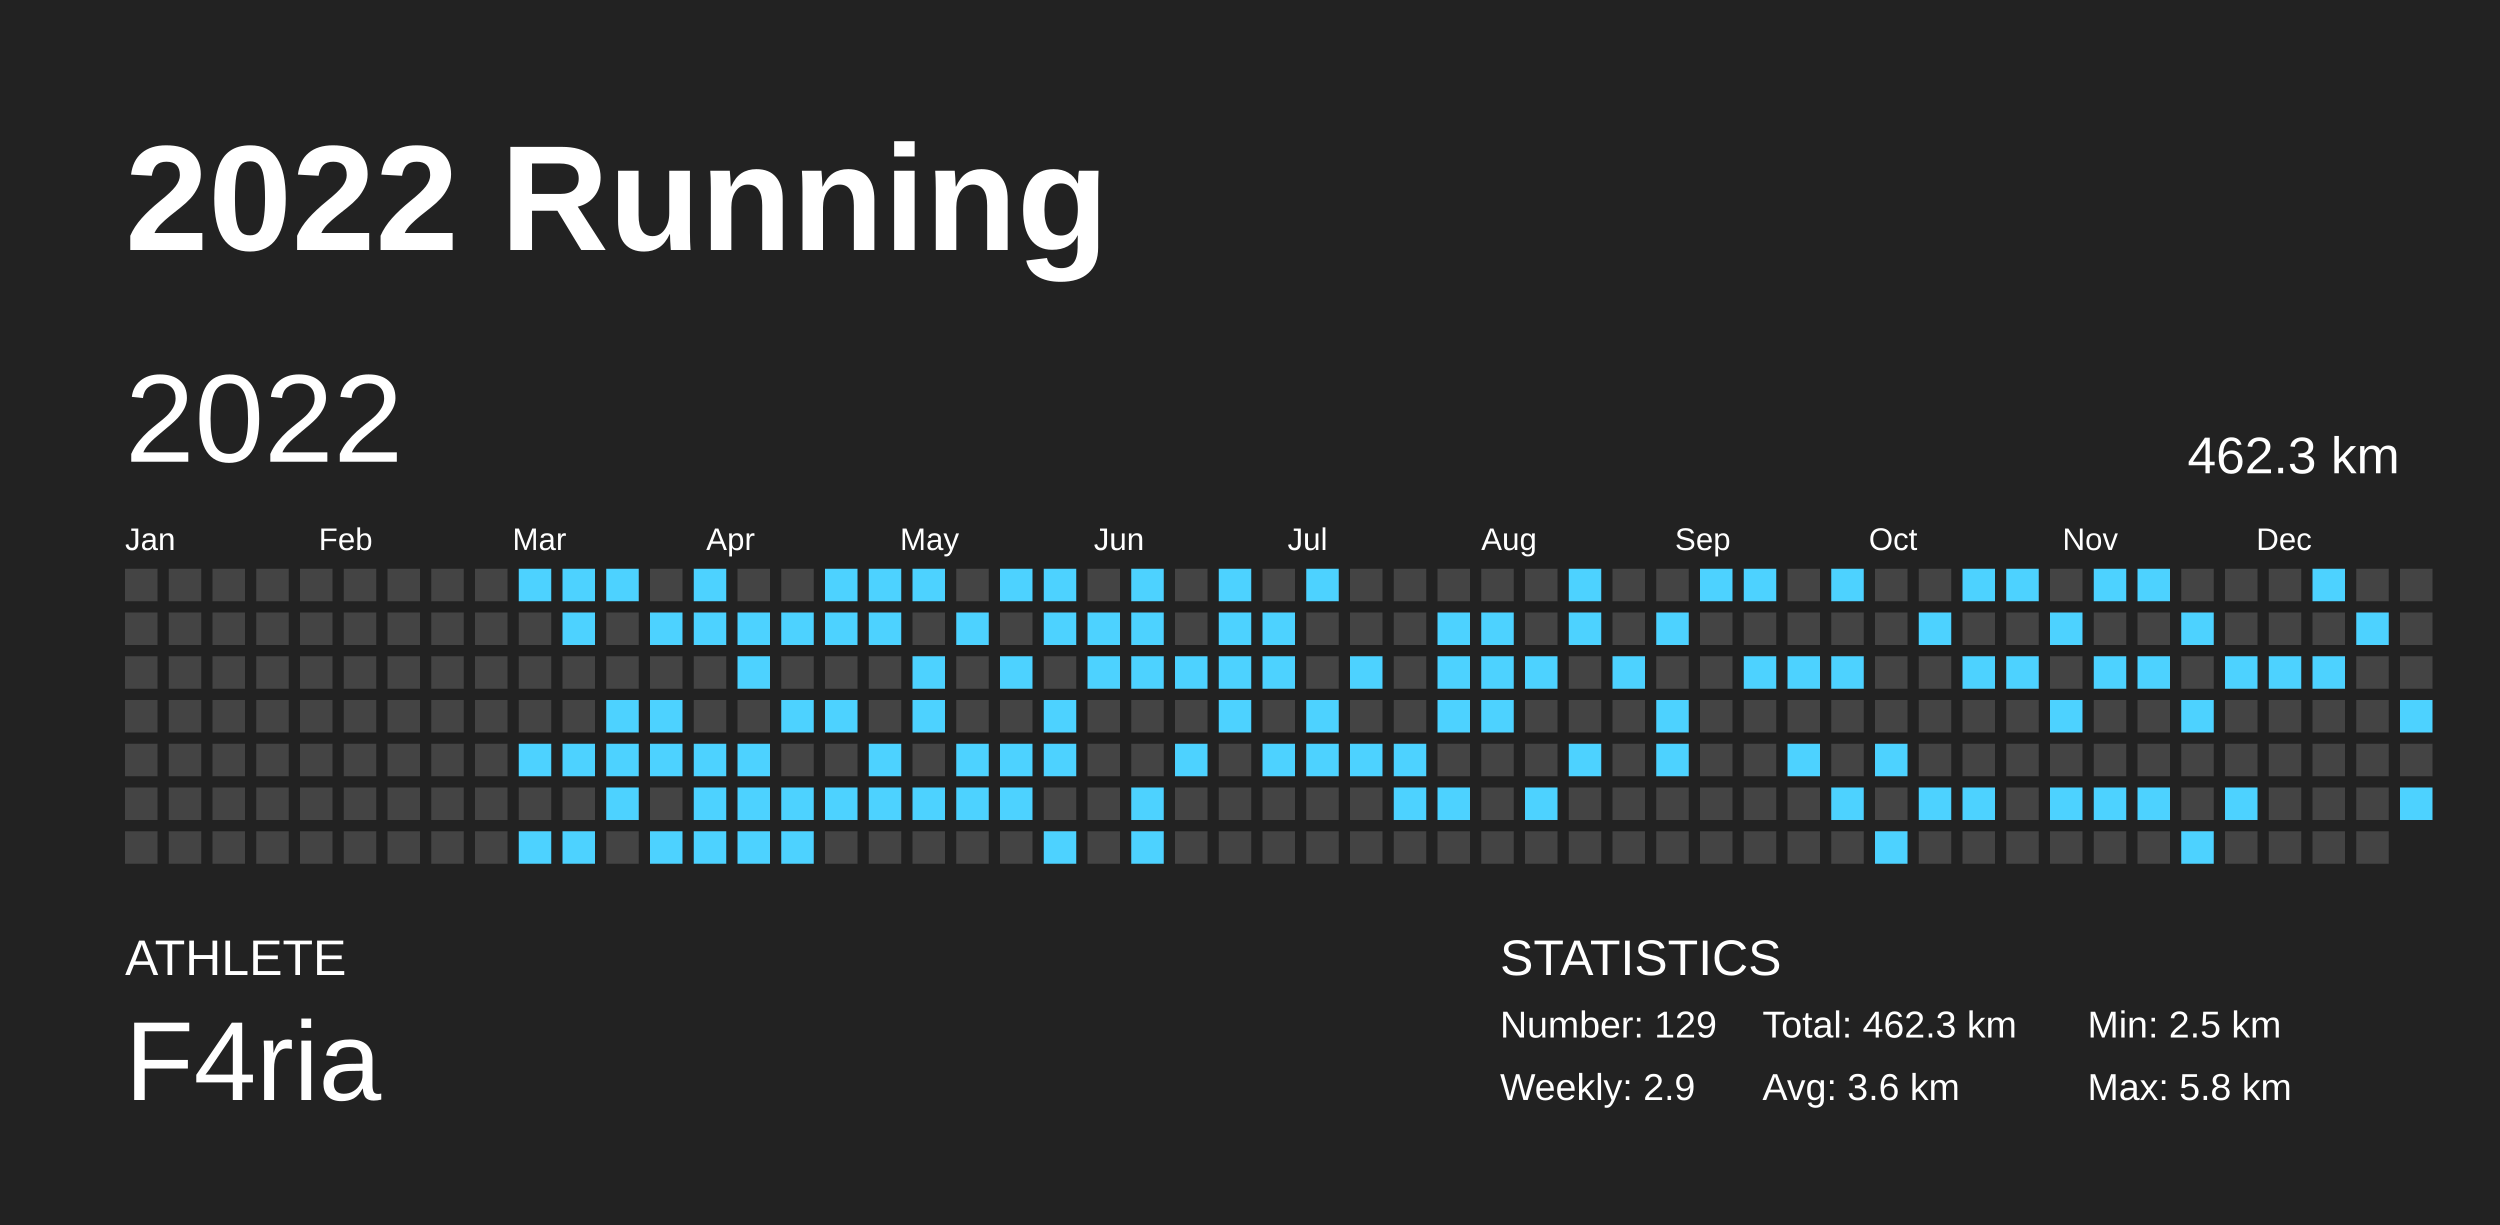
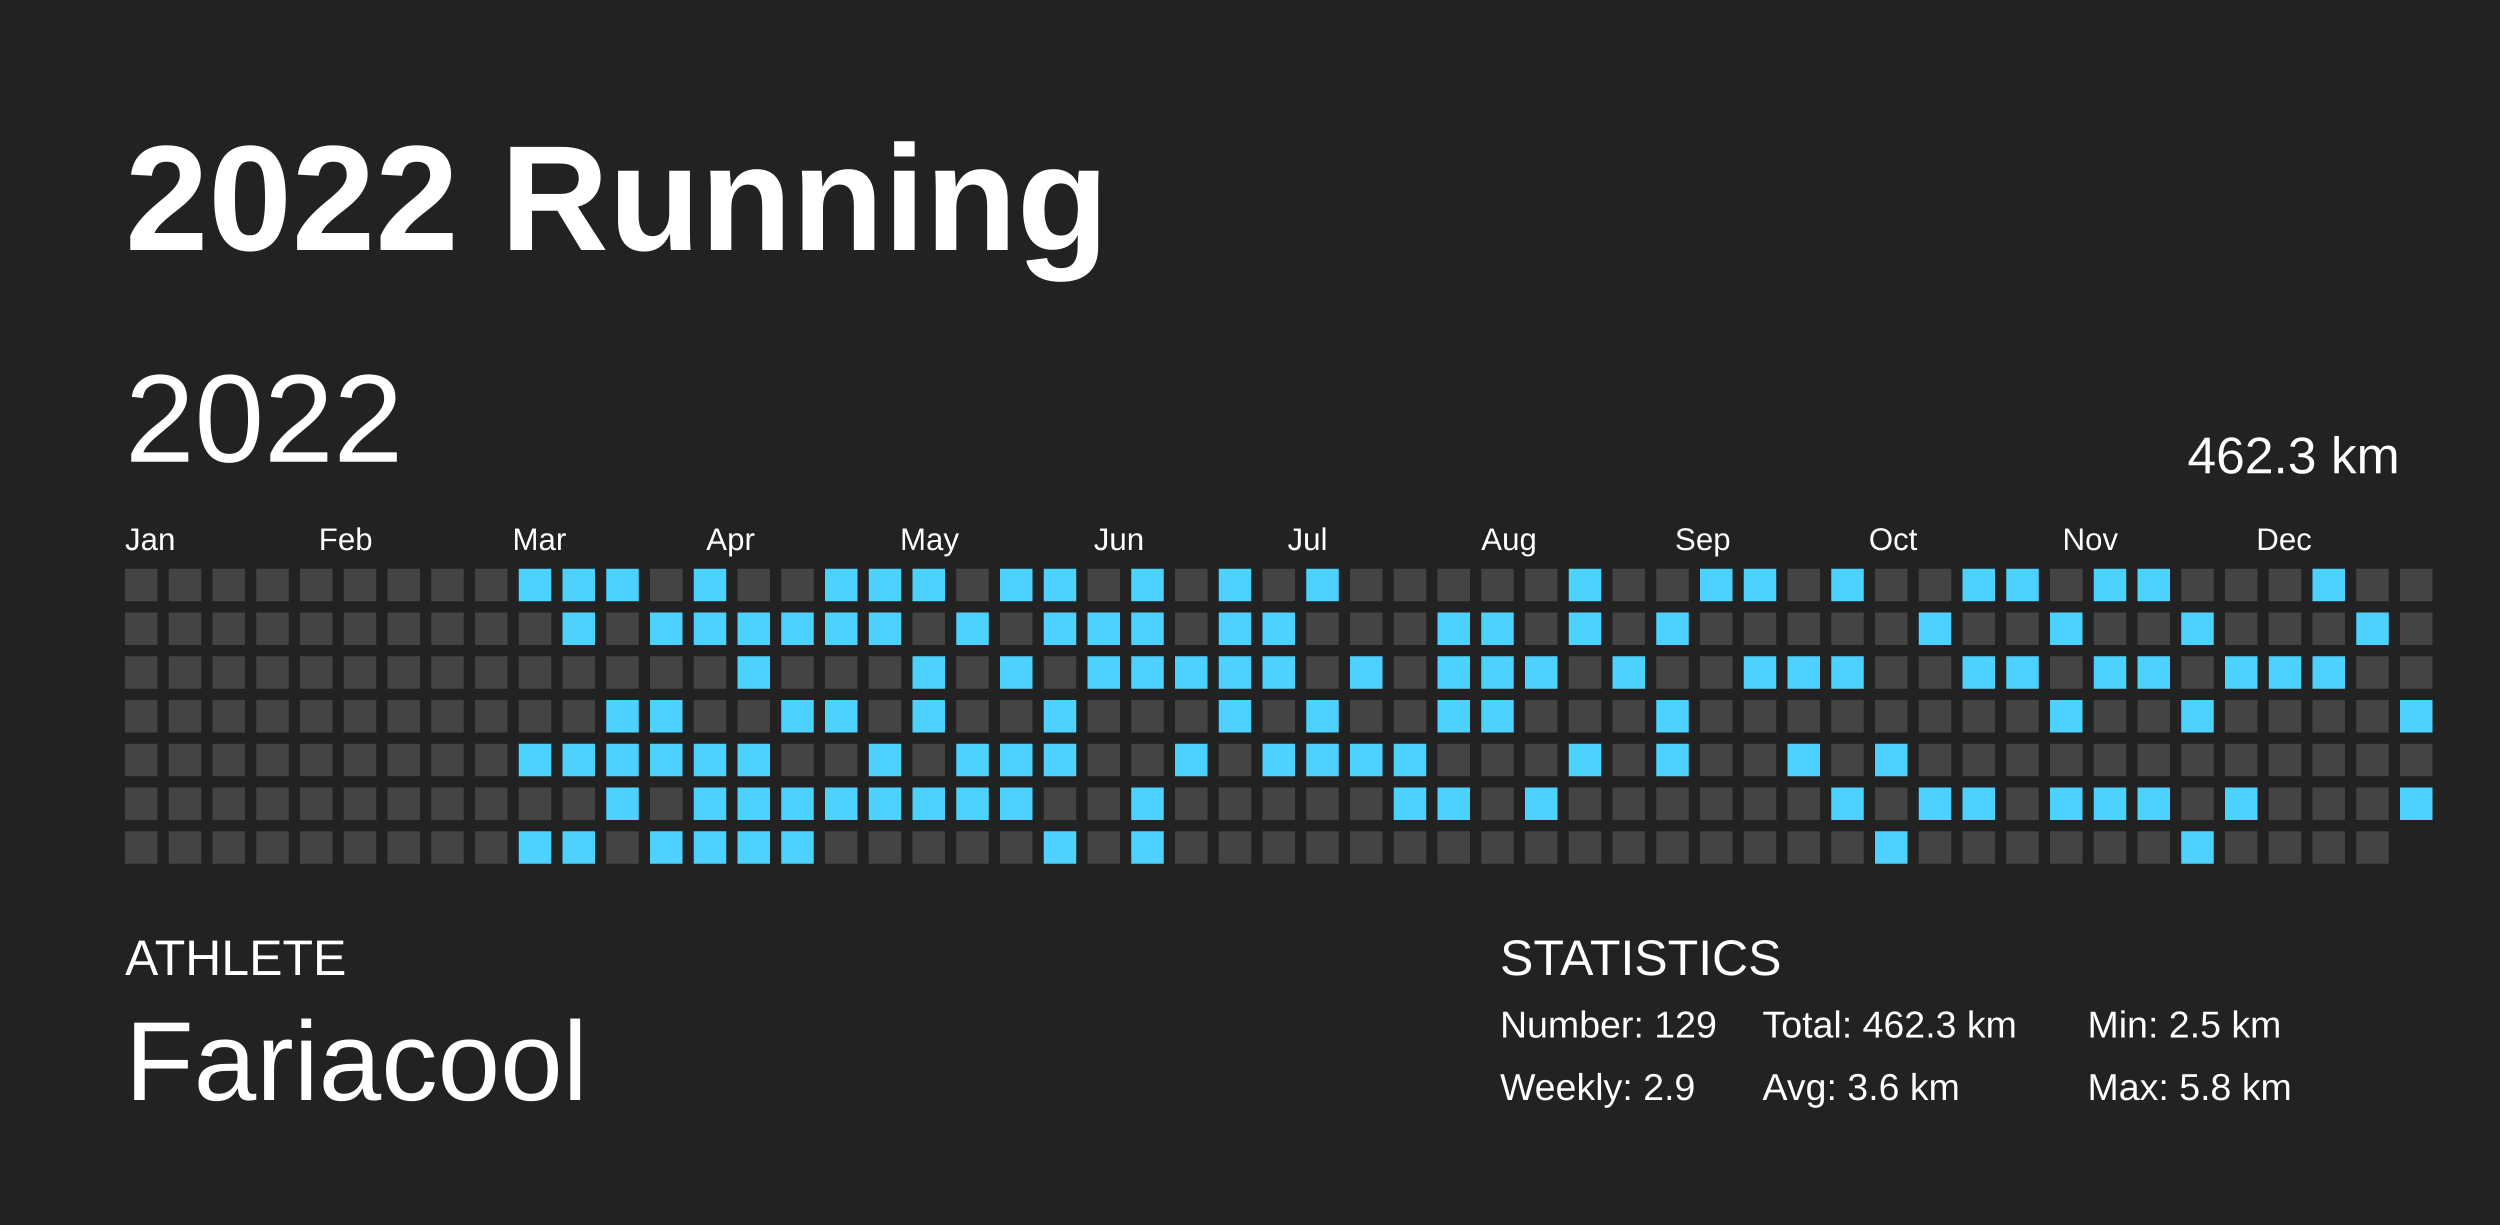
<svg xmlns="http://www.w3.org/2000/svg" baseProfile="full" height="98mm" version="1.1" viewBox="0,0,200,98" width="200mm">
  <defs />
  <rect fill="#222222" height="98" width="200" x="0" y="0" />
  <text fill="#FFFFFF" style="font-size:12px; font-family:Arial; font-weight:bold;" x="10" y="20">2022 Running</text>
  <text fill="#FFFFFF" style="font-size:4px; font-family:Arial" x="10" y="78">ATHLETE</text>
-   <text fill="#FFFFFF" style="font-size:9px; font-family:Arial" x="10" y="88">F4ria</text>
+   <text fill="#FFFFFF" style="font-size:9px; font-family:Arial" x="10" y="88">Fariacool</text>
  <text fill="#FFFFFF" style="font-size:4px; font-family:Arial" x="120" y="78">STATISTICS</text>
  <text fill="#FFFFFF" style="font-size:3px; font-family:Arial" x="120" y="83">Number: 129</text>
  <text fill="#FFFFFF" style="font-size:3px; font-family:Arial" x="120" y="88">Weekly: 2.9</text>
  <text fill="#FFFFFF" style="font-size:3px; font-family:Arial" x="141" y="83">Total: 462.3 km</text>
  <text fill="#FFFFFF" style="font-size:3px; font-family:Arial" x="141" y="88">Avg: 3.6 km</text>
  <text fill="#FFFFFF" style="font-size:3px; font-family:Arial" x="167" y="83">Min: 2.5 km</text>
  <text fill="#FFFFFF" style="font-size:3px; font-family:Arial" x="167" y="88">Max: 5.8 km</text>
  <text dominant-baseline="hanging" fill="#FFFFFF" style="font-size:10.0px; font-family:Arial;" x="10" y="30">2022</text>
  <text dominant-baseline="hanging" fill="#FFFFFF" style="font-size:4.125px; font-family:Arial;" x="175" y="35">462.3 km</text>
  <text fill="#FFFFFF" style="font-size:2.5px; font-family:Arial" x="10.0" y="44">Jan</text>
  <text fill="#FFFFFF" style="font-size:2.5px; font-family:Arial" x="25.5" y="44">Feb</text>
  <text fill="#FFFFFF" style="font-size:2.5px; font-family:Arial" x="41.0" y="44">Mar</text>
  <text fill="#FFFFFF" style="font-size:2.5px; font-family:Arial" x="56.5" y="44">Apr</text>
  <text fill="#FFFFFF" style="font-size:2.5px; font-family:Arial" x="72.0" y="44">May</text>
  <text fill="#FFFFFF" style="font-size:2.5px; font-family:Arial" x="87.5" y="44">Jun</text>
  <text fill="#FFFFFF" style="font-size:2.5px; font-family:Arial" x="103.0" y="44">Jul</text>
  <text fill="#FFFFFF" style="font-size:2.5px; font-family:Arial" x="118.5" y="44">Aug</text>
  <text fill="#FFFFFF" style="font-size:2.5px; font-family:Arial" x="134.0" y="44">Sep</text>
  <text fill="#FFFFFF" style="font-size:2.5px; font-family:Arial" x="149.5" y="44">Oct</text>
  <text fill="#FFFFFF" style="font-size:2.5px; font-family:Arial" x="165.0" y="44">Nov</text>
  <text fill="#FFFFFF" style="font-size:2.5px; font-family:Arial" x="180.5" y="44">Dec</text>
  <rect fill="#444444" height="2.6" width="2.6" x="10.0" y="45.5" />
  <rect fill="#444444" height="2.6" width="2.6" x="10.0" y="49.0" />
  <rect fill="#444444" height="2.6" width="2.6" x="10.0" y="52.5" />
  <rect fill="#444444" height="2.6" width="2.6" x="10.0" y="56.0" />
  <rect fill="#444444" height="2.6" width="2.6" x="10.0" y="59.5" />
  <rect fill="#444444" height="2.6" width="2.6" x="10.0" y="63.0" />
  <rect fill="#444444" height="2.6" width="2.6" x="10.0" y="66.5" />
  <rect fill="#444444" height="2.6" width="2.6" x="13.5" y="45.5" />
  <rect fill="#444444" height="2.6" width="2.6" x="13.5" y="49.0" />
  <rect fill="#444444" height="2.6" width="2.6" x="13.5" y="52.5" />
  <rect fill="#444444" height="2.6" width="2.6" x="13.5" y="56.0" />
  <rect fill="#444444" height="2.6" width="2.6" x="13.5" y="59.5" />
  <rect fill="#444444" height="2.6" width="2.6" x="13.5" y="63.0" />
  <rect fill="#444444" height="2.6" width="2.6" x="13.5" y="66.5" />
  <rect fill="#444444" height="2.6" width="2.6" x="17.0" y="45.5" />
  <rect fill="#444444" height="2.6" width="2.6" x="17.0" y="49.0" />
  <rect fill="#444444" height="2.6" width="2.6" x="17.0" y="52.5" />
  <rect fill="#444444" height="2.6" width="2.6" x="17.0" y="56.0" />
  <rect fill="#444444" height="2.6" width="2.6" x="17.0" y="59.5" />
  <rect fill="#444444" height="2.6" width="2.6" x="17.0" y="63.0" />
  <rect fill="#444444" height="2.6" width="2.6" x="17.0" y="66.5" />
  <rect fill="#444444" height="2.6" width="2.6" x="20.5" y="45.5" />
  <rect fill="#444444" height="2.6" width="2.6" x="20.5" y="49.0" />
  <rect fill="#444444" height="2.6" width="2.6" x="20.5" y="52.5" />
  <rect fill="#444444" height="2.6" width="2.6" x="20.5" y="56.0" />
  <rect fill="#444444" height="2.6" width="2.6" x="20.5" y="59.5" />
  <rect fill="#444444" height="2.6" width="2.6" x="20.5" y="63.0" />
  <rect fill="#444444" height="2.6" width="2.6" x="20.5" y="66.5" />
  <rect fill="#444444" height="2.6" width="2.6" x="24.0" y="45.5" />
  <rect fill="#444444" height="2.6" width="2.6" x="24.0" y="49.0" />
  <rect fill="#444444" height="2.6" width="2.6" x="24.0" y="52.5" />
  <rect fill="#444444" height="2.6" width="2.6" x="24.0" y="56.0" />
  <rect fill="#444444" height="2.6" width="2.6" x="24.0" y="59.5" />
  <rect fill="#444444" height="2.6" width="2.6" x="24.0" y="63.0" />
  <rect fill="#444444" height="2.6" width="2.6" x="24.0" y="66.5" />
  <rect fill="#444444" height="2.6" width="2.6" x="27.5" y="45.5" />
  <rect fill="#444444" height="2.6" width="2.6" x="27.5" y="49.0" />
  <rect fill="#444444" height="2.6" width="2.6" x="27.5" y="52.5" />
  <rect fill="#444444" height="2.6" width="2.6" x="27.5" y="56.0" />
  <rect fill="#444444" height="2.6" width="2.6" x="27.5" y="59.5" />
  <rect fill="#444444" height="2.6" width="2.6" x="27.5" y="63.0" />
  <rect fill="#444444" height="2.6" width="2.6" x="27.5" y="66.5" />
  <rect fill="#444444" height="2.6" width="2.6" x="31.0" y="45.5" />
  <rect fill="#444444" height="2.6" width="2.6" x="31.0" y="49.0" />
  <rect fill="#444444" height="2.6" width="2.6" x="31.0" y="52.5" />
  <rect fill="#444444" height="2.6" width="2.6" x="31.0" y="56.0" />
  <rect fill="#444444" height="2.6" width="2.6" x="31.0" y="59.5" />
  <rect fill="#444444" height="2.6" width="2.6" x="31.0" y="63.0" />
  <rect fill="#444444" height="2.6" width="2.6" x="31.0" y="66.5" />
  <rect fill="#444444" height="2.6" width="2.6" x="34.5" y="45.5" />
  <rect fill="#444444" height="2.6" width="2.6" x="34.5" y="49.0" />
  <rect fill="#444444" height="2.6" width="2.6" x="34.5" y="52.5" />
  <rect fill="#444444" height="2.6" width="2.6" x="34.5" y="56.0" />
  <rect fill="#444444" height="2.6" width="2.6" x="34.5" y="59.5" />
  <rect fill="#444444" height="2.6" width="2.6" x="34.5" y="63.0" />
  <rect fill="#444444" height="2.6" width="2.6" x="34.5" y="66.5" />
  <rect fill="#444444" height="2.6" width="2.6" x="38.0" y="45.5" />
  <rect fill="#444444" height="2.6" width="2.6" x="38.0" y="49.0" />
  <rect fill="#444444" height="2.6" width="2.6" x="38.0" y="52.5" />
  <rect fill="#444444" height="2.6" width="2.6" x="38.0" y="56.0" />
  <rect fill="#444444" height="2.6" width="2.6" x="38.0" y="59.5" />
  <rect fill="#444444" height="2.6" width="2.6" x="38.0" y="63.0" />
  <rect fill="#444444" height="2.6" width="2.6" x="38.0" y="66.5" />
  <rect fill="#4dd2ff" height="2.6" width="2.6" x="41.5" y="45.5" />
  <rect fill="#444444" height="2.6" width="2.6" x="41.5" y="49.0" />
  <rect fill="#444444" height="2.6" width="2.6" x="41.5" y="52.5" />
  <rect fill="#444444" height="2.6" width="2.6" x="41.5" y="56.0" />
  <rect fill="#4dd2ff" height="2.6" width="2.6" x="41.5" y="59.5" />
  <rect fill="#444444" height="2.6" width="2.6" x="41.5" y="63.0" />
  <rect fill="#4dd2ff" height="2.6" width="2.6" x="41.5" y="66.5" />
  <rect fill="#4dd2ff" height="2.6" width="2.6" x="45.0" y="45.5" />
  <rect fill="#4dd2ff" height="2.6" width="2.6" x="45.0" y="49.0" />
  <rect fill="#444444" height="2.6" width="2.6" x="45.0" y="52.5" />
  <rect fill="#444444" height="2.6" width="2.6" x="45.0" y="56.0" />
  <rect fill="#4dd2ff" height="2.6" width="2.6" x="45.0" y="59.5" />
  <rect fill="#444444" height="2.6" width="2.6" x="45.0" y="63.0" />
  <rect fill="#4dd2ff" height="2.6" width="2.6" x="45.0" y="66.5" />
  <rect fill="#4dd2ff" height="2.6" width="2.6" x="48.5" y="45.5" />
  <rect fill="#444444" height="2.6" width="2.6" x="48.5" y="49.0" />
  <rect fill="#444444" height="2.6" width="2.6" x="48.5" y="52.5" />
  <rect fill="#4dd2ff" height="2.6" width="2.6" x="48.5" y="56.0" />
  <rect fill="#4dd2ff" height="2.6" width="2.6" x="48.5" y="59.5" />
  <rect fill="#4dd2ff" height="2.6" width="2.6" x="48.5" y="63.0" />
  <rect fill="#444444" height="2.6" width="2.6" x="48.5" y="66.5" />
  <rect fill="#444444" height="2.6" width="2.6" x="52.0" y="45.5" />
  <rect fill="#4dd2ff" height="2.6" width="2.6" x="52.0" y="49.0" />
  <rect fill="#444444" height="2.6" width="2.6" x="52.0" y="52.5" />
  <rect fill="#4dd2ff" height="2.6" width="2.6" x="52.0" y="56.0" />
  <rect fill="#4dd2ff" height="2.6" width="2.6" x="52.0" y="59.5" />
  <rect fill="#444444" height="2.6" width="2.6" x="52.0" y="63.0" />
  <rect fill="#4dd2ff" height="2.6" width="2.6" x="52.0" y="66.5" />
  <rect fill="#4dd2ff" height="2.6" width="2.6" x="55.5" y="45.5" />
  <rect fill="#4dd2ff" height="2.6" width="2.6" x="55.5" y="49.0" />
  <rect fill="#444444" height="2.6" width="2.6" x="55.5" y="52.5" />
  <rect fill="#444444" height="2.6" width="2.6" x="55.5" y="56.0" />
  <rect fill="#4dd2ff" height="2.6" width="2.6" x="55.5" y="59.5" />
  <rect fill="#4dd2ff" height="2.6" width="2.6" x="55.5" y="63.0" />
  <rect fill="#4dd2ff" height="2.6" width="2.6" x="55.5" y="66.5" />
  <rect fill="#444444" height="2.6" width="2.6" x="59.0" y="45.5" />
  <rect fill="#4dd2ff" height="2.6" width="2.6" x="59.0" y="49.0" />
  <rect fill="#4dd2ff" height="2.6" width="2.6" x="59.0" y="52.5" />
  <rect fill="#444444" height="2.6" width="2.6" x="59.0" y="56.0" />
  <rect fill="#4dd2ff" height="2.6" width="2.6" x="59.0" y="59.5" />
  <rect fill="#4dd2ff" height="2.6" width="2.6" x="59.0" y="63.0" />
  <rect fill="#4dd2ff" height="2.6" width="2.6" x="59.0" y="66.5" />
  <rect fill="#444444" height="2.6" width="2.6" x="62.5" y="45.5" />
  <rect fill="#4dd2ff" height="2.6" width="2.6" x="62.5" y="49.0" />
  <rect fill="#444444" height="2.6" width="2.6" x="62.5" y="52.5" />
  <rect fill="#4dd2ff" height="2.6" width="2.6" x="62.5" y="56.0" />
  <rect fill="#444444" height="2.6" width="2.6" x="62.5" y="59.5" />
  <rect fill="#4dd2ff" height="2.6" width="2.6" x="62.5" y="63.0" />
  <rect fill="#4dd2ff" height="2.6" width="2.6" x="62.5" y="66.5" />
  <rect fill="#4dd2ff" height="2.6" width="2.6" x="66.0" y="45.5" />
  <rect fill="#4dd2ff" height="2.6" width="2.6" x="66.0" y="49.0" />
  <rect fill="#444444" height="2.6" width="2.6" x="66.0" y="52.5" />
  <rect fill="#4dd2ff" height="2.6" width="2.6" x="66.0" y="56.0" />
  <rect fill="#444444" height="2.6" width="2.6" x="66.0" y="59.5" />
  <rect fill="#4dd2ff" height="2.6" width="2.6" x="66.0" y="63.0" />
  <rect fill="#444444" height="2.6" width="2.6" x="66.0" y="66.5" />
  <rect fill="#4dd2ff" height="2.6" width="2.6" x="69.5" y="45.5" />
  <rect fill="#4dd2ff" height="2.6" width="2.6" x="69.5" y="49.0" />
  <rect fill="#444444" height="2.6" width="2.6" x="69.5" y="52.5" />
  <rect fill="#444444" height="2.6" width="2.6" x="69.5" y="56.0" />
  <rect fill="#4dd2ff" height="2.6" width="2.6" x="69.5" y="59.5" />
  <rect fill="#4dd2ff" height="2.6" width="2.6" x="69.5" y="63.0" />
  <rect fill="#444444" height="2.6" width="2.6" x="69.5" y="66.5" />
  <rect fill="#4dd2ff" height="2.6" width="2.6" x="73.0" y="45.5" />
  <rect fill="#444444" height="2.6" width="2.6" x="73.0" y="49.0" />
  <rect fill="#4dd2ff" height="2.6" width="2.6" x="73.0" y="52.5" />
  <rect fill="#4dd2ff" height="2.6" width="2.6" x="73.0" y="56.0" />
  <rect fill="#444444" height="2.6" width="2.6" x="73.0" y="59.5" />
  <rect fill="#4dd2ff" height="2.6" width="2.6" x="73.0" y="63.0" />
  <rect fill="#444444" height="2.6" width="2.6" x="73.0" y="66.5" />
  <rect fill="#444444" height="2.6" width="2.6" x="76.5" y="45.5" />
  <rect fill="#4dd2ff" height="2.6" width="2.6" x="76.5" y="49.0" />
  <rect fill="#444444" height="2.6" width="2.6" x="76.5" y="52.5" />
  <rect fill="#444444" height="2.6" width="2.6" x="76.5" y="56.0" />
  <rect fill="#4dd2ff" height="2.6" width="2.6" x="76.5" y="59.5" />
  <rect fill="#4dd2ff" height="2.6" width="2.6" x="76.5" y="63.0" />
  <rect fill="#444444" height="2.6" width="2.6" x="76.5" y="66.5" />
  <rect fill="#4dd2ff" height="2.6" width="2.6" x="80.0" y="45.5" />
  <rect fill="#444444" height="2.6" width="2.6" x="80.0" y="49.0" />
  <rect fill="#4dd2ff" height="2.6" width="2.6" x="80.0" y="52.5" />
  <rect fill="#444444" height="2.6" width="2.6" x="80.0" y="56.0" />
  <rect fill="#4dd2ff" height="2.6" width="2.6" x="80.0" y="59.5" />
  <rect fill="#4dd2ff" height="2.6" width="2.6" x="80.0" y="63.0" />
  <rect fill="#444444" height="2.6" width="2.6" x="80.0" y="66.5" />
  <rect fill="#4dd2ff" height="2.6" width="2.6" x="83.5" y="45.5" />
  <rect fill="#4dd2ff" height="2.6" width="2.6" x="83.5" y="49.0" />
  <rect fill="#444444" height="2.6" width="2.6" x="83.5" y="52.5" />
  <rect fill="#4dd2ff" height="2.6" width="2.6" x="83.5" y="56.0" />
  <rect fill="#4dd2ff" height="2.6" width="2.6" x="83.5" y="59.5" />
  <rect fill="#444444" height="2.6" width="2.6" x="83.5" y="63.0" />
  <rect fill="#4dd2ff" height="2.6" width="2.6" x="83.5" y="66.5" />
  <rect fill="#444444" height="2.6" width="2.6" x="87.0" y="45.5" />
  <rect fill="#4dd2ff" height="2.6" width="2.6" x="87.0" y="49.0" />
  <rect fill="#4dd2ff" height="2.6" width="2.6" x="87.0" y="52.5" />
  <rect fill="#444444" height="2.6" width="2.6" x="87.0" y="56.0" />
  <rect fill="#444444" height="2.6" width="2.6" x="87.0" y="59.5" />
  <rect fill="#444444" height="2.6" width="2.6" x="87.0" y="63.0" />
  <rect fill="#444444" height="2.6" width="2.6" x="87.0" y="66.5" />
  <rect fill="#4dd2ff" height="2.6" width="2.6" x="90.5" y="45.5" />
  <rect fill="#4dd2ff" height="2.6" width="2.6" x="90.5" y="49.0" />
  <rect fill="#4dd2ff" height="2.6" width="2.6" x="90.5" y="52.5" />
  <rect fill="#444444" height="2.6" width="2.6" x="90.5" y="56.0" />
  <rect fill="#444444" height="2.6" width="2.6" x="90.5" y="59.5" />
  <rect fill="#4dd2ff" height="2.6" width="2.6" x="90.5" y="63.0" />
  <rect fill="#4dd2ff" height="2.6" width="2.6" x="90.5" y="66.5" />
  <rect fill="#444444" height="2.6" width="2.6" x="94.0" y="45.5" />
  <rect fill="#444444" height="2.6" width="2.6" x="94.0" y="49.0" />
  <rect fill="#4dd2ff" height="2.6" width="2.6" x="94.0" y="52.5" />
  <rect fill="#444444" height="2.6" width="2.6" x="94.0" y="56.0" />
  <rect fill="#4dd2ff" height="2.6" width="2.6" x="94.0" y="59.5" />
  <rect fill="#444444" height="2.6" width="2.6" x="94.0" y="63.0" />
  <rect fill="#444444" height="2.6" width="2.6" x="94.0" y="66.5" />
  <rect fill="#4dd2ff" height="2.6" width="2.6" x="97.5" y="45.5" />
  <rect fill="#4dd2ff" height="2.6" width="2.6" x="97.5" y="49.0" />
  <rect fill="#4dd2ff" height="2.6" width="2.6" x="97.5" y="52.5" />
  <rect fill="#4dd2ff" height="2.6" width="2.6" x="97.5" y="56.0" />
  <rect fill="#444444" height="2.6" width="2.6" x="97.5" y="59.5" />
  <rect fill="#444444" height="2.6" width="2.6" x="97.5" y="63.0" />
  <rect fill="#444444" height="2.6" width="2.6" x="97.5" y="66.5" />
  <rect fill="#444444" height="2.6" width="2.6" x="101.0" y="45.5" />
  <rect fill="#4dd2ff" height="2.6" width="2.6" x="101.0" y="49.0" />
  <rect fill="#4dd2ff" height="2.6" width="2.6" x="101.0" y="52.5" />
  <rect fill="#444444" height="2.6" width="2.6" x="101.0" y="56.0" />
  <rect fill="#4dd2ff" height="2.6" width="2.6" x="101.0" y="59.5" />
  <rect fill="#444444" height="2.6" width="2.6" x="101.0" y="63.0" />
  <rect fill="#444444" height="2.6" width="2.6" x="101.0" y="66.5" />
  <rect fill="#4dd2ff" height="2.6" width="2.6" x="104.5" y="45.5" />
  <rect fill="#444444" height="2.6" width="2.6" x="104.5" y="49.0" />
  <rect fill="#444444" height="2.6" width="2.6" x="104.5" y="52.5" />
  <rect fill="#4dd2ff" height="2.6" width="2.6" x="104.5" y="56.0" />
  <rect fill="#4dd2ff" height="2.6" width="2.6" x="104.5" y="59.5" />
  <rect fill="#444444" height="2.6" width="2.6" x="104.5" y="63.0" />
  <rect fill="#444444" height="2.6" width="2.6" x="104.5" y="66.5" />
  <rect fill="#444444" height="2.6" width="2.6" x="108.0" y="45.5" />
  <rect fill="#444444" height="2.6" width="2.6" x="108.0" y="49.0" />
  <rect fill="#4dd2ff" height="2.6" width="2.6" x="108.0" y="52.5" />
  <rect fill="#444444" height="2.6" width="2.6" x="108.0" y="56.0" />
  <rect fill="#4dd2ff" height="2.6" width="2.6" x="108.0" y="59.5" />
  <rect fill="#444444" height="2.6" width="2.6" x="108.0" y="63.0" />
  <rect fill="#444444" height="2.6" width="2.6" x="108.0" y="66.5" />
  <rect fill="#444444" height="2.6" width="2.6" x="111.5" y="45.5" />
  <rect fill="#444444" height="2.6" width="2.6" x="111.5" y="49.0" />
  <rect fill="#444444" height="2.6" width="2.6" x="111.5" y="52.5" />
  <rect fill="#444444" height="2.6" width="2.6" x="111.5" y="56.0" />
  <rect fill="#4dd2ff" height="2.6" width="2.6" x="111.5" y="59.5" />
  <rect fill="#4dd2ff" height="2.6" width="2.6" x="111.5" y="63.0" />
  <rect fill="#444444" height="2.6" width="2.6" x="111.5" y="66.5" />
  <rect fill="#444444" height="2.6" width="2.6" x="115.0" y="45.5" />
  <rect fill="#4dd2ff" height="2.6" width="2.6" x="115.0" y="49.0" />
  <rect fill="#4dd2ff" height="2.6" width="2.6" x="115.0" y="52.5" />
  <rect fill="#4dd2ff" height="2.6" width="2.6" x="115.0" y="56.0" />
  <rect fill="#444444" height="2.6" width="2.6" x="115.0" y="59.5" />
  <rect fill="#4dd2ff" height="2.6" width="2.6" x="115.0" y="63.0" />
  <rect fill="#444444" height="2.6" width="2.6" x="115.0" y="66.5" />
  <rect fill="#444444" height="2.6" width="2.6" x="118.5" y="45.5" />
  <rect fill="#4dd2ff" height="2.6" width="2.6" x="118.5" y="49.0" />
  <rect fill="#4dd2ff" height="2.6" width="2.6" x="118.5" y="52.5" />
  <rect fill="#4dd2ff" height="2.6" width="2.6" x="118.5" y="56.0" />
  <rect fill="#444444" height="2.6" width="2.6" x="118.5" y="59.5" />
  <rect fill="#444444" height="2.6" width="2.6" x="118.5" y="63.0" />
  <rect fill="#444444" height="2.6" width="2.6" x="118.5" y="66.5" />
  <rect fill="#444444" height="2.6" width="2.6" x="122.0" y="45.5" />
  <rect fill="#444444" height="2.6" width="2.6" x="122.0" y="49.0" />
  <rect fill="#4dd2ff" height="2.6" width="2.6" x="122.0" y="52.5" />
  <rect fill="#444444" height="2.6" width="2.6" x="122.0" y="56.0" />
  <rect fill="#444444" height="2.6" width="2.6" x="122.0" y="59.5" />
  <rect fill="#4dd2ff" height="2.6" width="2.6" x="122.0" y="63.0" />
  <rect fill="#444444" height="2.6" width="2.6" x="122.0" y="66.5" />
  <rect fill="#4dd2ff" height="2.6" width="2.6" x="125.5" y="45.5" />
  <rect fill="#4dd2ff" height="2.6" width="2.6" x="125.5" y="49.0" />
  <rect fill="#444444" height="2.6" width="2.6" x="125.5" y="52.5" />
  <rect fill="#444444" height="2.6" width="2.6" x="125.5" y="56.0" />
  <rect fill="#4dd2ff" height="2.6" width="2.6" x="125.5" y="59.5" />
  <rect fill="#444444" height="2.6" width="2.6" x="125.5" y="63.0" />
  <rect fill="#444444" height="2.6" width="2.6" x="125.5" y="66.5" />
  <rect fill="#444444" height="2.6" width="2.6" x="129.0" y="45.5" />
  <rect fill="#444444" height="2.6" width="2.6" x="129.0" y="49.0" />
  <rect fill="#4dd2ff" height="2.6" width="2.6" x="129.0" y="52.5" />
  <rect fill="#444444" height="2.6" width="2.6" x="129.0" y="56.0" />
  <rect fill="#444444" height="2.6" width="2.6" x="129.0" y="59.5" />
  <rect fill="#444444" height="2.6" width="2.6" x="129.0" y="63.0" />
  <rect fill="#444444" height="2.6" width="2.6" x="129.0" y="66.5" />
  <rect fill="#444444" height="2.6" width="2.6" x="132.5" y="45.5" />
  <rect fill="#4dd2ff" height="2.6" width="2.6" x="132.5" y="49.0" />
  <rect fill="#444444" height="2.6" width="2.6" x="132.5" y="52.5" />
  <rect fill="#4dd2ff" height="2.6" width="2.6" x="132.5" y="56.0" />
  <rect fill="#4dd2ff" height="2.6" width="2.6" x="132.5" y="59.5" />
  <rect fill="#444444" height="2.6" width="2.6" x="132.5" y="63.0" />
  <rect fill="#444444" height="2.6" width="2.6" x="132.5" y="66.5" />
  <rect fill="#4dd2ff" height="2.6" width="2.6" x="136.0" y="45.5" />
  <rect fill="#444444" height="2.6" width="2.6" x="136.0" y="49.0" />
  <rect fill="#444444" height="2.6" width="2.6" x="136.0" y="52.5" />
  <rect fill="#444444" height="2.6" width="2.6" x="136.0" y="56.0" />
  <rect fill="#444444" height="2.6" width="2.6" x="136.0" y="59.5" />
  <rect fill="#444444" height="2.6" width="2.6" x="136.0" y="63.0" />
  <rect fill="#444444" height="2.6" width="2.6" x="136.0" y="66.5" />
  <rect fill="#4dd2ff" height="2.6" width="2.6" x="139.5" y="45.5" />
  <rect fill="#444444" height="2.6" width="2.6" x="139.5" y="49.0" />
  <rect fill="#4dd2ff" height="2.6" width="2.6" x="139.5" y="52.5" />
  <rect fill="#444444" height="2.6" width="2.6" x="139.5" y="56.0" />
  <rect fill="#444444" height="2.6" width="2.6" x="139.5" y="59.5" />
  <rect fill="#444444" height="2.6" width="2.6" x="139.5" y="63.0" />
  <rect fill="#444444" height="2.6" width="2.6" x="139.5" y="66.5" />
  <rect fill="#444444" height="2.6" width="2.6" x="143.0" y="45.5" />
  <rect fill="#444444" height="2.6" width="2.6" x="143.0" y="49.0" />
  <rect fill="#4dd2ff" height="2.6" width="2.6" x="143.0" y="52.5" />
  <rect fill="#444444" height="2.6" width="2.6" x="143.0" y="56.0" />
  <rect fill="#4dd2ff" height="2.6" width="2.6" x="143.0" y="59.5" />
  <rect fill="#444444" height="2.6" width="2.6" x="143.0" y="63.0" />
  <rect fill="#444444" height="2.6" width="2.6" x="143.0" y="66.5" />
  <rect fill="#4dd2ff" height="2.6" width="2.6" x="146.5" y="45.5" />
  <rect fill="#444444" height="2.6" width="2.6" x="146.5" y="49.0" />
  <rect fill="#4dd2ff" height="2.6" width="2.6" x="146.5" y="52.5" />
  <rect fill="#444444" height="2.6" width="2.6" x="146.5" y="56.0" />
  <rect fill="#444444" height="2.6" width="2.6" x="146.5" y="59.5" />
  <rect fill="#4dd2ff" height="2.6" width="2.6" x="146.5" y="63.0" />
  <rect fill="#444444" height="2.6" width="2.6" x="146.5" y="66.5" />
  <rect fill="#444444" height="2.6" width="2.6" x="150.0" y="45.5" />
  <rect fill="#444444" height="2.6" width="2.6" x="150.0" y="49.0" />
  <rect fill="#444444" height="2.6" width="2.6" x="150.0" y="52.5" />
  <rect fill="#444444" height="2.6" width="2.6" x="150.0" y="56.0" />
  <rect fill="#4dd2ff" height="2.6" width="2.6" x="150.0" y="59.5" />
  <rect fill="#444444" height="2.6" width="2.6" x="150.0" y="63.0" />
  <rect fill="#4dd2ff" height="2.6" width="2.6" x="150.0" y="66.5" />
  <rect fill="#444444" height="2.6" width="2.6" x="153.5" y="45.5" />
  <rect fill="#4dd2ff" height="2.6" width="2.6" x="153.5" y="49.0" />
  <rect fill="#444444" height="2.6" width="2.6" x="153.5" y="52.5" />
  <rect fill="#444444" height="2.6" width="2.6" x="153.5" y="56.0" />
  <rect fill="#444444" height="2.6" width="2.6" x="153.5" y="59.5" />
  <rect fill="#4dd2ff" height="2.6" width="2.6" x="153.5" y="63.0" />
  <rect fill="#444444" height="2.6" width="2.6" x="153.5" y="66.5" />
  <rect fill="#4dd2ff" height="2.6" width="2.6" x="157.0" y="45.5" />
  <rect fill="#444444" height="2.6" width="2.6" x="157.0" y="49.0" />
  <rect fill="#4dd2ff" height="2.6" width="2.6" x="157.0" y="52.5" />
  <rect fill="#444444" height="2.6" width="2.6" x="157.0" y="56.0" />
  <rect fill="#444444" height="2.6" width="2.6" x="157.0" y="59.5" />
  <rect fill="#4dd2ff" height="2.6" width="2.6" x="157.0" y="63.0" />
  <rect fill="#444444" height="2.6" width="2.6" x="157.0" y="66.5" />
  <rect fill="#4dd2ff" height="2.6" width="2.6" x="160.5" y="45.5" />
  <rect fill="#444444" height="2.6" width="2.6" x="160.5" y="49.0" />
  <rect fill="#4dd2ff" height="2.6" width="2.6" x="160.5" y="52.5" />
  <rect fill="#444444" height="2.6" width="2.6" x="160.5" y="56.0" />
  <rect fill="#444444" height="2.6" width="2.6" x="160.5" y="59.5" />
  <rect fill="#444444" height="2.6" width="2.6" x="160.5" y="63.0" />
  <rect fill="#444444" height="2.6" width="2.6" x="160.5" y="66.5" />
  <rect fill="#444444" height="2.6" width="2.6" x="164.0" y="45.5" />
  <rect fill="#4dd2ff" height="2.6" width="2.6" x="164.0" y="49.0" />
  <rect fill="#444444" height="2.6" width="2.6" x="164.0" y="52.5" />
  <rect fill="#4dd2ff" height="2.6" width="2.6" x="164.0" y="56.0" />
  <rect fill="#444444" height="2.6" width="2.6" x="164.0" y="59.5" />
  <rect fill="#4dd2ff" height="2.6" width="2.6" x="164.0" y="63.0" />
  <rect fill="#444444" height="2.6" width="2.6" x="164.0" y="66.5" />
  <rect fill="#4dd2ff" height="2.6" width="2.6" x="167.5" y="45.5" />
  <rect fill="#444444" height="2.6" width="2.6" x="167.5" y="49.0" />
  <rect fill="#4dd2ff" height="2.6" width="2.6" x="167.5" y="52.5" />
  <rect fill="#444444" height="2.6" width="2.6" x="167.5" y="56.0" />
  <rect fill="#444444" height="2.6" width="2.6" x="167.5" y="59.5" />
  <rect fill="#4dd2ff" height="2.6" width="2.6" x="167.5" y="63.0" />
  <rect fill="#444444" height="2.6" width="2.6" x="167.5" y="66.5" />
  <rect fill="#4dd2ff" height="2.6" width="2.6" x="171.0" y="45.5" />
  <rect fill="#444444" height="2.6" width="2.6" x="171.0" y="49.0" />
  <rect fill="#4dd2ff" height="2.6" width="2.6" x="171.0" y="52.5" />
  <rect fill="#444444" height="2.6" width="2.6" x="171.0" y="56.0" />
  <rect fill="#444444" height="2.6" width="2.6" x="171.0" y="59.5" />
  <rect fill="#4dd2ff" height="2.6" width="2.6" x="171.0" y="63.0" />
  <rect fill="#444444" height="2.6" width="2.6" x="171.0" y="66.5" />
  <rect fill="#444444" height="2.6" width="2.6" x="174.5" y="45.5" />
  <rect fill="#4dd2ff" height="2.6" width="2.6" x="174.5" y="49.0" />
  <rect fill="#444444" height="2.6" width="2.6" x="174.5" y="52.5" />
  <rect fill="#4dd2ff" height="2.6" width="2.6" x="174.5" y="56.0" />
  <rect fill="#444444" height="2.6" width="2.6" x="174.5" y="59.5" />
  <rect fill="#444444" height="2.6" width="2.6" x="174.5" y="63.0" />
  <rect fill="#4dd2ff" height="2.6" width="2.6" x="174.5" y="66.5" />
  <rect fill="#444444" height="2.6" width="2.6" x="178.0" y="45.5" />
  <rect fill="#444444" height="2.6" width="2.6" x="178.0" y="49.0" />
  <rect fill="#4dd2ff" height="2.6" width="2.6" x="178.0" y="52.5" />
  <rect fill="#444444" height="2.6" width="2.6" x="178.0" y="56.0" />
  <rect fill="#444444" height="2.6" width="2.6" x="178.0" y="59.5" />
  <rect fill="#4dd2ff" height="2.6" width="2.6" x="178.0" y="63.0" />
  <rect fill="#444444" height="2.6" width="2.6" x="178.0" y="66.5" />
  <rect fill="#444444" height="2.6" width="2.6" x="181.5" y="45.5" />
  <rect fill="#444444" height="2.6" width="2.6" x="181.5" y="49.0" />
  <rect fill="#4dd2ff" height="2.6" width="2.6" x="181.5" y="52.5" />
  <rect fill="#444444" height="2.6" width="2.6" x="181.5" y="56.0" />
  <rect fill="#444444" height="2.6" width="2.6" x="181.5" y="59.5" />
  <rect fill="#444444" height="2.6" width="2.6" x="181.5" y="63.0" />
  <rect fill="#444444" height="2.6" width="2.6" x="181.5" y="66.5" />
  <rect fill="#4dd2ff" height="2.6" width="2.6" x="185.0" y="45.5" />
  <rect fill="#444444" height="2.6" width="2.6" x="185.0" y="49.0" />
  <rect fill="#4dd2ff" height="2.6" width="2.6" x="185.0" y="52.5" />
  <rect fill="#444444" height="2.6" width="2.6" x="185.0" y="56.0" />
  <rect fill="#444444" height="2.6" width="2.6" x="185.0" y="59.5" />
  <rect fill="#444444" height="2.6" width="2.6" x="185.0" y="63.0" />
  <rect fill="#444444" height="2.6" width="2.6" x="185.0" y="66.5" />
  <rect fill="#444444" height="2.6" width="2.6" x="188.5" y="45.5" />
  <rect fill="#4dd2ff" height="2.6" width="2.6" x="188.5" y="49.0" />
  <rect fill="#444444" height="2.6" width="2.6" x="188.5" y="52.5" />
  <rect fill="#444444" height="2.6" width="2.6" x="188.5" y="56.0" />
  <rect fill="#444444" height="2.6" width="2.6" x="188.5" y="59.5" />
  <rect fill="#444444" height="2.6" width="2.6" x="188.5" y="63.0" />
  <rect fill="#444444" height="2.6" width="2.6" x="188.5" y="66.5" />
  <rect fill="#444444" height="2.6" width="2.6" x="192.0" y="45.5" />
  <rect fill="#444444" height="2.6" width="2.6" x="192.0" y="49.0" />
  <rect fill="#444444" height="2.6" width="2.6" x="192.0" y="52.5" />
  <rect fill="#4dd2ff" height="2.6" width="2.6" x="192.0" y="56.0" />
  <rect fill="#444444" height="2.6" width="2.6" x="192.0" y="59.5" />
  <rect fill="#4dd2ff" height="2.6" width="2.6" x="192.0" y="63.0" />
</svg>
